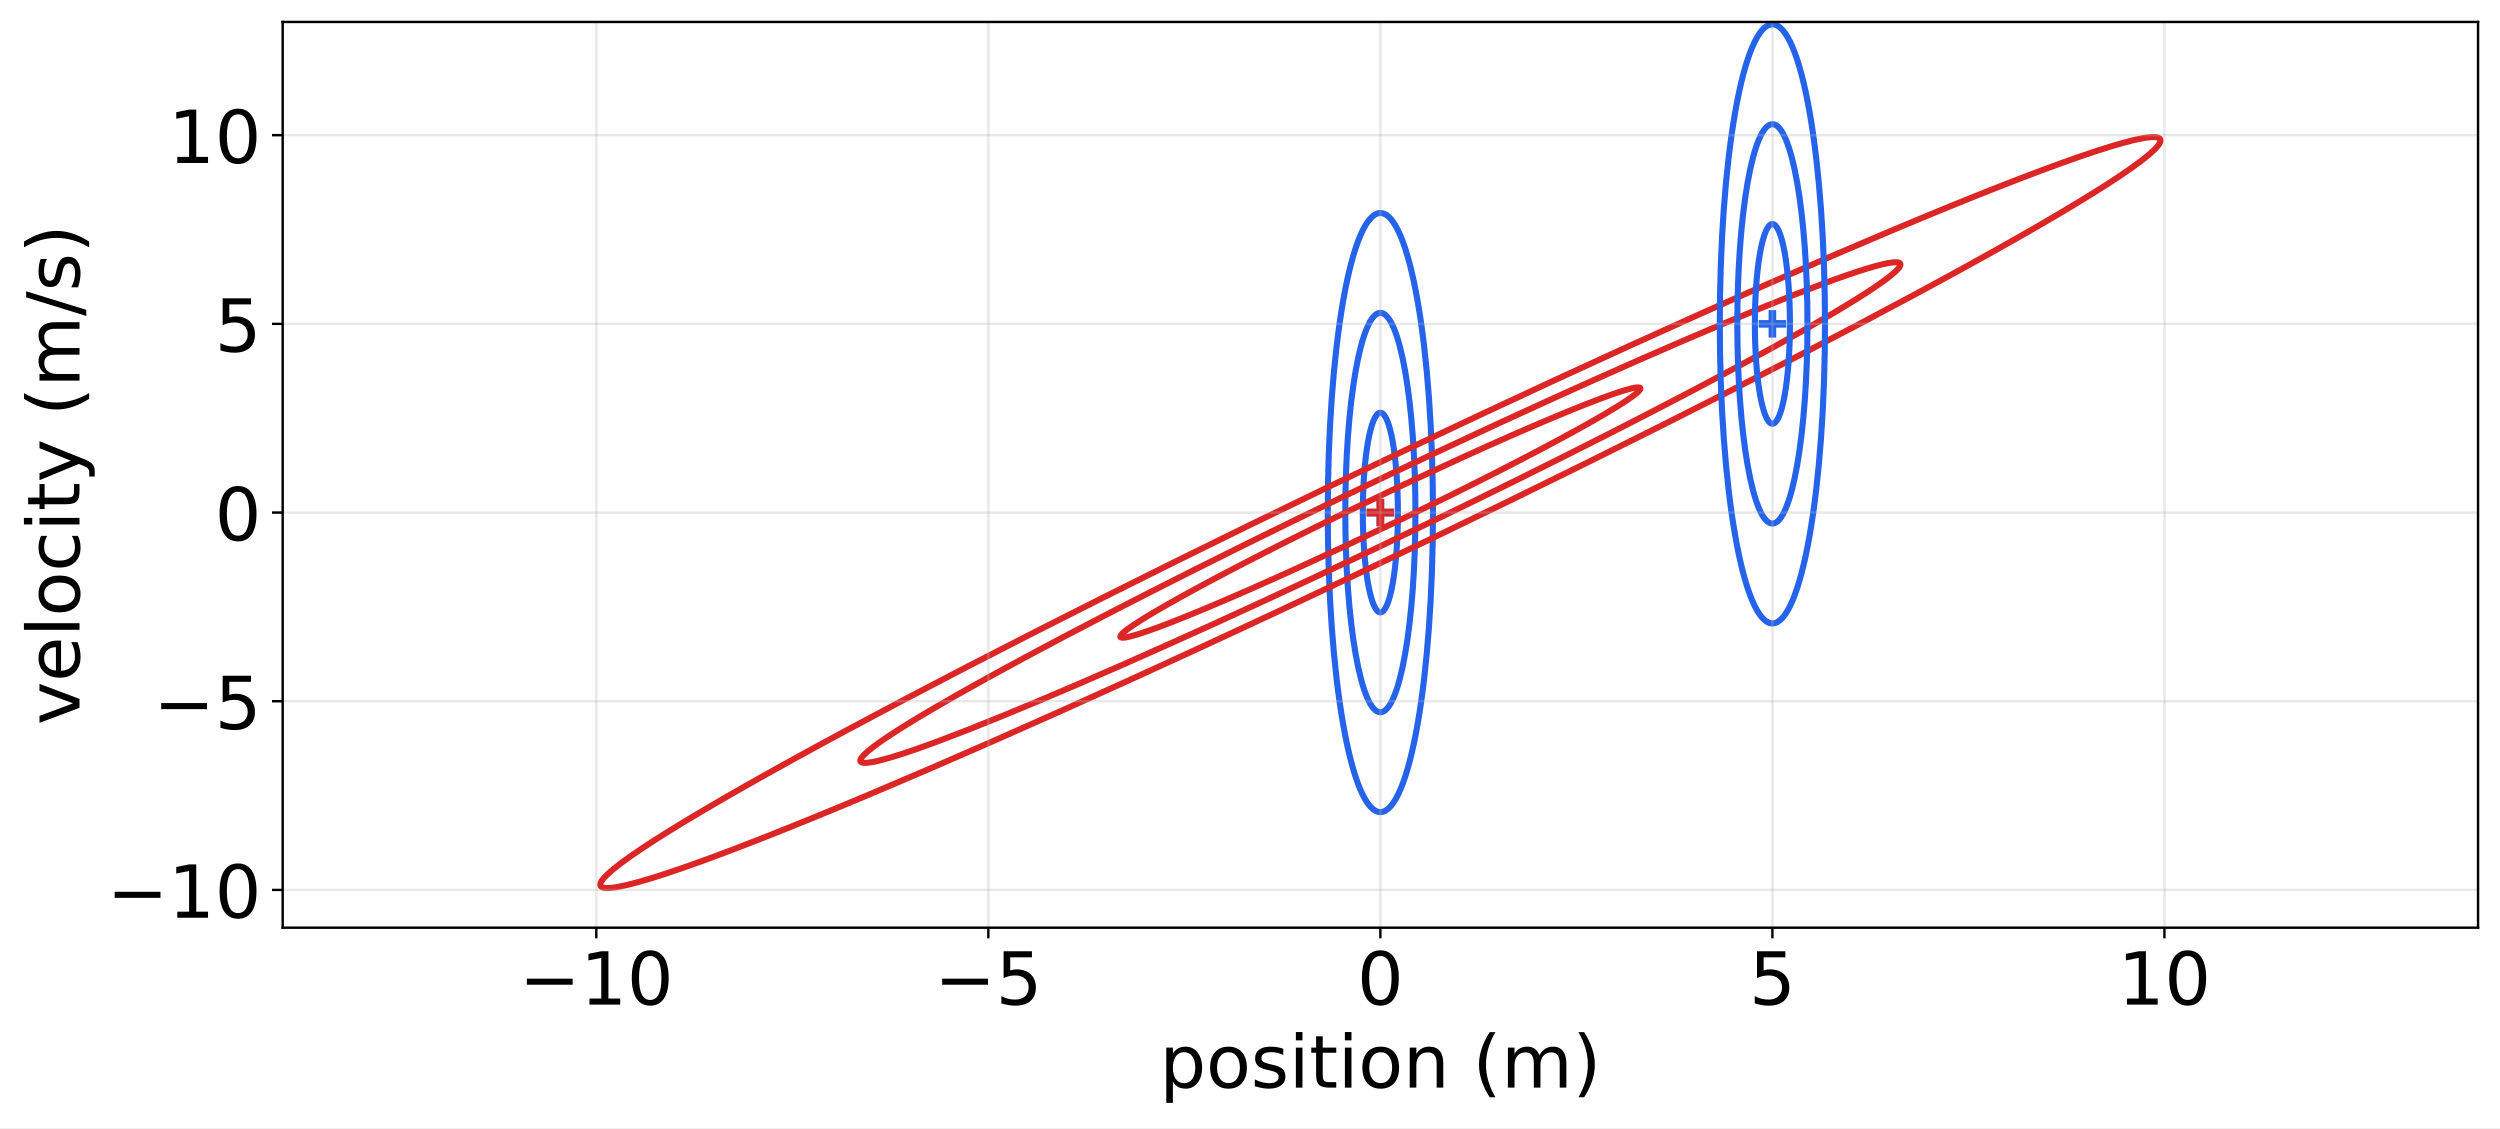
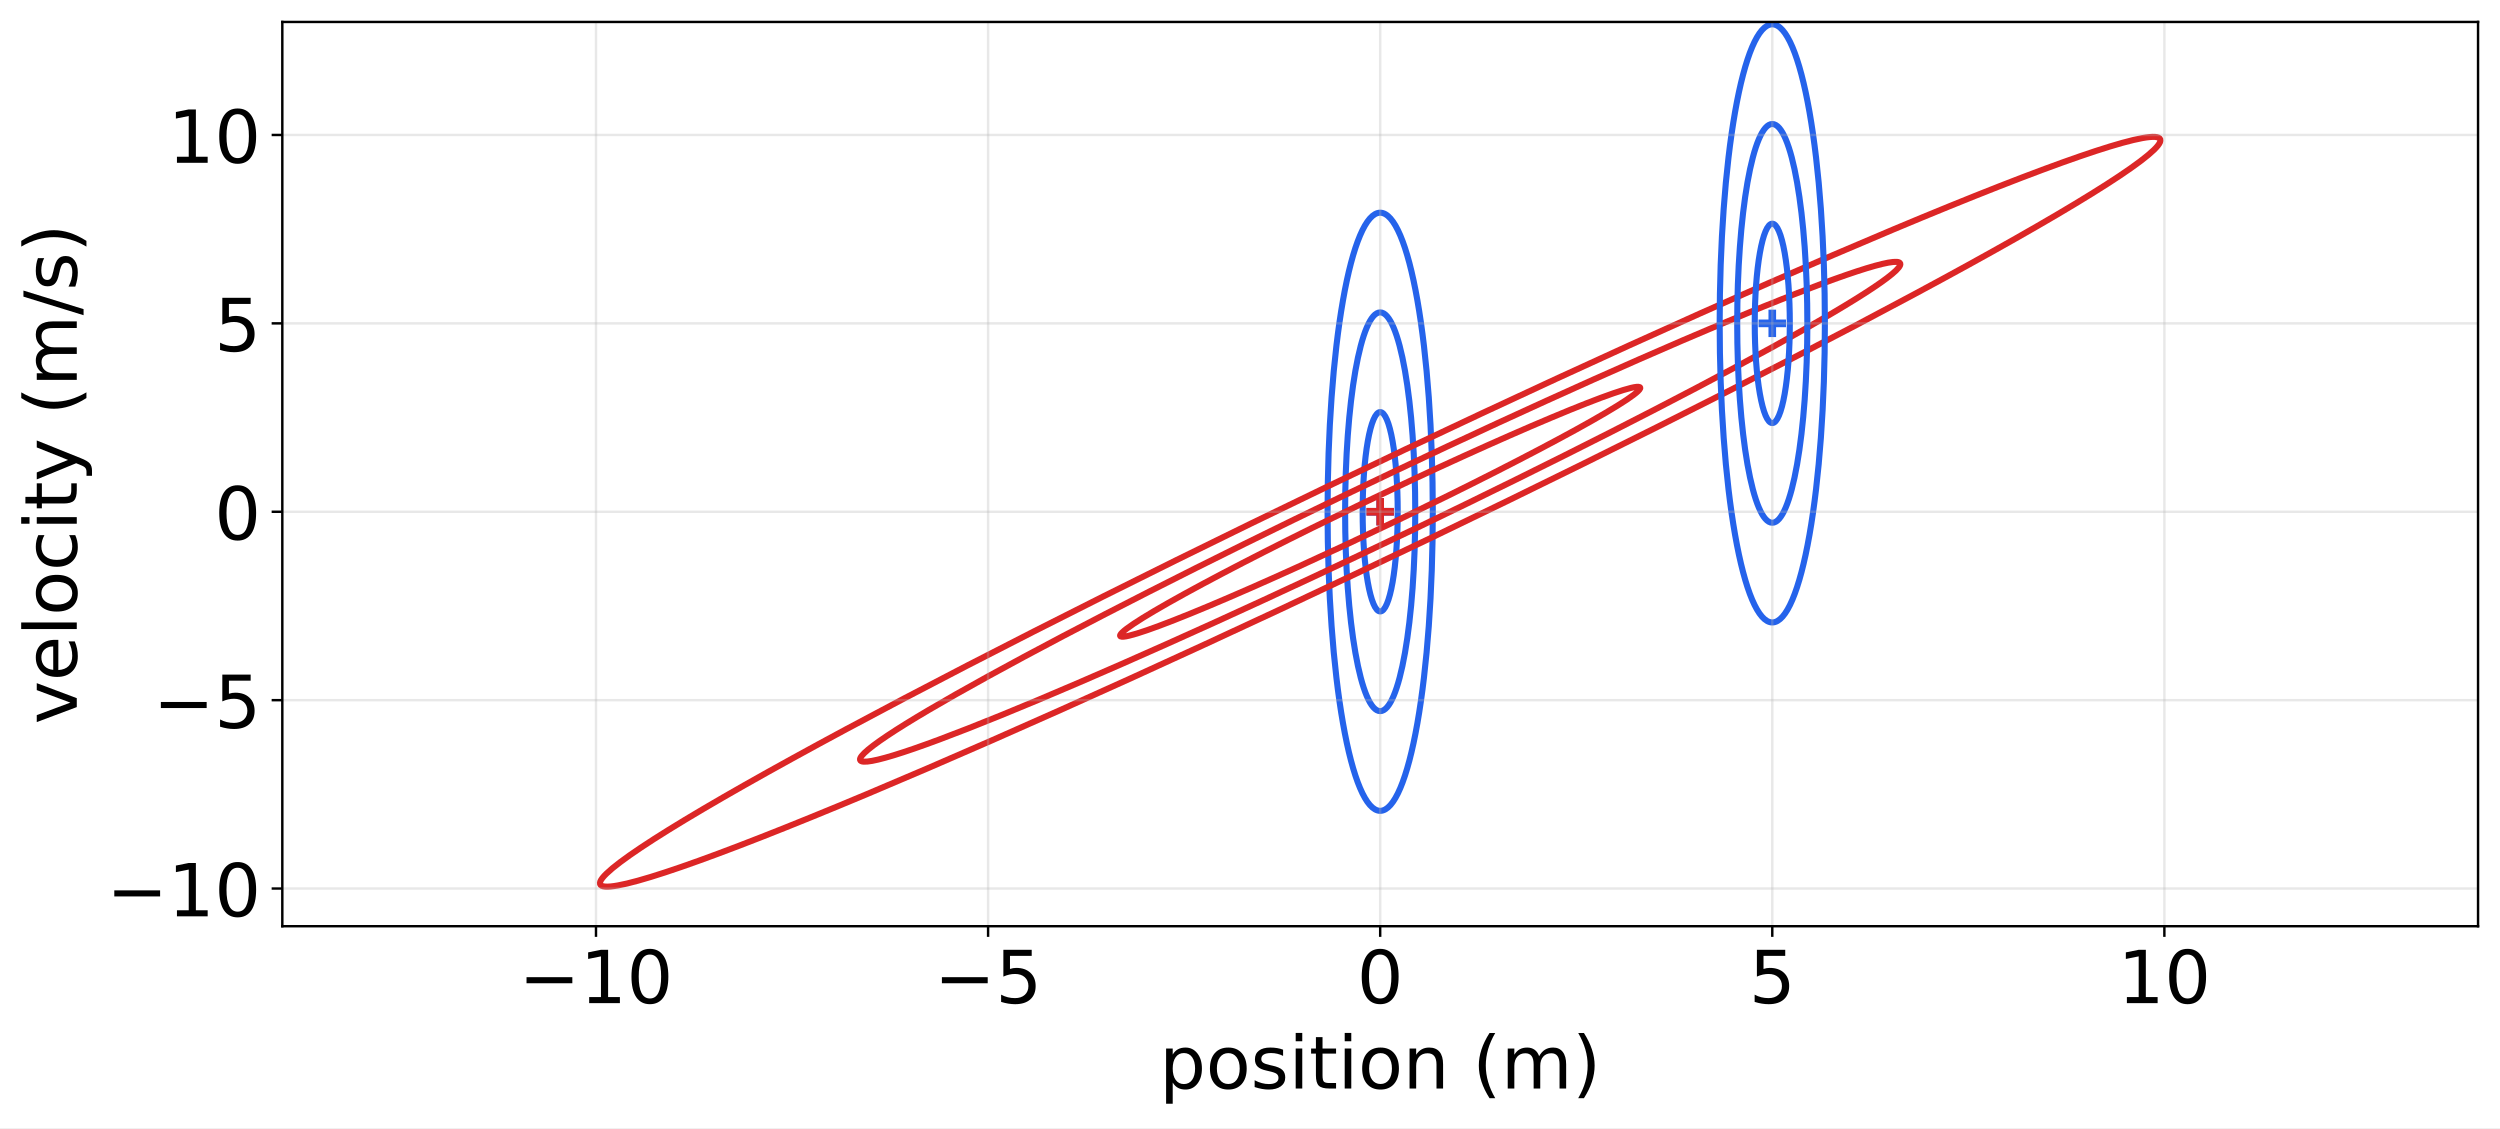
<svg xmlns="http://www.w3.org/2000/svg" xmlns:xlink="http://www.w3.org/1999/xlink" width="820pt" height="370pt" viewBox="0 0 820 370" version="1.1">
  <defs>
    <style type="text/css">*{stroke-linejoin: round; stroke-linecap: butt}</style>
  </defs>
  <g id="figure_1">
    <g id="patch_1">
      <path d="M 0 370  L 820 370  L 820 0  L 0 0  z " style="fill: #ffffff" />
    </g>
    <g id="axes_1">
      <g id="patch_2">
-         <path d="M 92.72 304.28  L 812.8 304.28  L 812.8 7.2  L 92.72 7.2  z " style="fill: #ffffff" />
+         <path d="M 92.6 303.8  L 812.8 303.8  L 812.8 7.2  L 92.6 7.2  z " style="fill: #ffffff" />
      </g>
      <g id="patch_3">
-         <path d="M 458.511 168.118  C 458.511 159.433 457.905 151.102 456.826 144.961  C 455.748 138.819 454.285 135.368 452.76 135.368  C 451.235 135.368 449.772 138.819 448.694 144.961  C 447.615 151.102 447.009 159.433 447.009 168.118  C 447.009 176.804 447.615 185.135 448.694 191.276  C 449.772 197.418 451.235 200.868 452.76 200.868  C 454.285 200.868 455.748 197.418 456.826 191.276  C 457.905 185.135 458.511 176.804 458.511 168.118  L 458.511 168.118  z " clip-path="url(#p507938b1d1)" style="fill: none; stroke: #2563eb; stroke-width: 2; stroke-linejoin: miter" />
+         <path d="M 458.451 167.858  C 458.451 159.187 457.845 150.87 456.767 144.738  C 455.688 138.606 454.225 135.161 452.7 135.161  C 451.175 135.161 449.712 138.606 448.633 144.738  C 447.555 150.87 446.949 159.187 446.949 167.858  C 446.949 176.53 447.555 184.847 448.633 190.979  C 449.712 197.11 451.175 200.555 452.7 200.555  C 454.225 200.555 455.688 197.11 456.767 190.979  C 457.845 184.847 458.451 176.53 458.451 167.858  L 458.451 167.858  z " clip-path="url(#p3211797b7a)" style="fill: none; stroke: #2563eb; stroke-width: 2; stroke-linejoin: miter" />
      </g>
      <g id="patch_4">
-         <path d="M 464.261 168.118  C 464.261 150.748 463.049 134.086 460.892 121.803  C 458.736 109.52 455.81 102.618 452.76 102.618  C 449.71 102.618 446.784 109.52 444.628 121.803  C 442.471 134.086 441.259 150.748 441.259 168.118  C 441.259 185.489 442.471 202.151 444.628 214.434  C 446.784 226.717 449.71 233.618 452.76 233.618  C 455.81 233.618 458.736 226.717 460.892 214.434  C 463.049 202.151 464.261 185.489 464.261 168.118  L 464.261 168.118  z " clip-path="url(#p507938b1d1)" style="fill: none; stroke: #2563eb; stroke-width: 2; stroke-linejoin: miter" />
+         <path d="M 464.203 167.858  C 464.203 150.516 462.991 133.881 460.834 121.618  C 458.677 109.355 455.751 102.464 452.7 102.464  C 449.649 102.464 446.723 109.355 444.566 121.618  C 442.409 133.881 441.197 150.516 441.197 167.858  C 441.197 185.201 442.409 201.836 444.566 214.099  C 446.723 226.362 449.649 233.252 452.7 233.252  C 455.751 233.252 458.677 226.362 460.834 214.099  C 462.991 201.836 464.203 185.201 464.203 167.858  L 464.203 167.858  z " clip-path="url(#p3211797b7a)" style="fill: none; stroke: #2563eb; stroke-width: 2; stroke-linejoin: miter" />
      </g>
      <g id="patch_5">
-         <path d="M 470.012 168.118  C 470.012 142.062 468.194 117.07 464.959 98.645  C 461.724 80.221 457.335 69.868 452.76 69.868  C 448.185 69.868 443.796 80.221 440.561 98.645  C 437.326 117.07 435.508 142.062 435.508 168.118  C 435.508 194.175 437.326 219.167 440.561 237.592  C 443.796 256.016 448.185 266.368 452.76 266.368  C 457.335 266.368 461.724 256.016 464.959 237.592  C 468.194 219.167 470.012 194.175 470.012 168.118  L 470.012 168.118  z " clip-path="url(#p507938b1d1)" style="fill: none; stroke: #2563eb; stroke-width: 2; stroke-linejoin: miter" />
+         <path d="M 469.954 167.858  C 469.954 141.844 468.136 116.892 464.901 98.497  C 461.665 80.103 457.276 69.767 452.7 69.767  C 448.124 69.767 443.735 80.103 440.499 98.497  C 437.264 116.892 435.446 141.844 435.446 167.858  C 435.446 193.872 437.264 218.825 440.499 237.219  C 443.735 255.614 448.124 265.95 452.7 265.95  C 457.276 265.95 461.665 255.614 464.901 237.219  C 468.136 218.825 469.954 193.872 469.954 167.858  L 469.954 167.858  z " clip-path="url(#p3211797b7a)" style="fill: none; stroke: #2563eb; stroke-width: 2; stroke-linejoin: miter" />
      </g>
      <g id="PathCollection_1">
        <defs>
-           <path id="m9be4588dfc" d="M -4.5 0  L 4.5 0  M 0 4.5  L 0 -4.5  " style="stroke: #2563eb; stroke-width: 2.5" />
+           <path id="mb488437fcf" d="M -4.5 0  L 4.5 0  M 0 4.5  L 0 -4.5  " style="stroke: #2563eb; stroke-width: 2.5" />
        </defs>
-         <g clip-path="url(#p507938b1d1)">
-           <use xlink:href="#m9be4588dfc" x="452.76" y="168.118" style="fill: #2563eb; stroke: #2563eb; stroke-width: 2.5" />
+         <g clip-path="url(#p3211797b7a)">
+           <use xlink:href="#mb488437fcf" x="452.7" y="167.858" style="fill: #2563eb; stroke: #2563eb; stroke-width: 2.5" />
        </g>
      </g>
      <g id="patch_6">
-         <path d="M 447.009 165.35  C 424.441 176.213 403.399 186.925 388.519 195.125  C 373.639 203.325 366.135 208.345 367.66 209.079  C 369.185 209.813 379.614 206.201 396.651 199.039  C 413.688 191.877 435.942 181.749 458.511 170.886  C 481.079 160.023 502.121 149.312 517.001 141.112  C 531.881 132.911 539.385 127.892 537.86 127.157  C 536.335 126.423 525.906 130.035 508.869 137.197  C 491.832 144.36 469.578 154.488 447.009 165.35  L 447.009 165.35  z " clip-path="url(#p507938b1d1)" style="fill: none; stroke: #dc2626; stroke-width: 2; stroke-linejoin: miter" />
+         <path d="M 446.949 165.095  C 424.376 175.94 403.331 186.634 388.448 194.821  C 373.566 203.008 366.06 208.02 367.586 208.753  C 369.111 209.486 379.542 205.88 396.582 198.729  C 413.622 191.579 435.879 181.467 458.451 170.622  C 481.024 159.776 502.069 149.083 516.952 140.895  C 531.834 132.708 539.34 127.697 537.814 126.964  C 536.289 126.231 525.858 129.837 508.818 136.987  C 491.778 144.138 469.521 154.25 446.949 165.095  L 446.949 165.095  z " clip-path="url(#p3211797b7a)" style="fill: none; stroke: #dc2626; stroke-width: 2; stroke-linejoin: miter" />
      </g>
      <g id="patch_7">
-         <path d="M 441.259 162.583  C 396.121 184.308 354.038 205.731 324.278 222.131  C 294.518 238.532 279.51 248.572 282.56 250.04  C 285.61 251.508 306.469 244.285 340.543 229.96  C 374.617 215.636 419.123 195.38 464.261 173.654  C 509.399 151.928 551.482 130.506 581.242 114.105  C 611.002 97.705 626.01 87.665 622.96 86.197  C 619.91 84.728 599.051 91.952 564.977 106.277  C 530.903 120.601 486.397 140.857 441.259 162.583  L 441.259 162.583  z " clip-path="url(#p507938b1d1)" style="fill: none; stroke: #dc2626; stroke-width: 2; stroke-linejoin: miter" />
+         <path d="M 441.197 162.332  C 396.052 184.022 353.962 205.41 324.196 221.784  C 294.431 238.158 279.421 248.182 282.472 249.648  C 285.522 251.113 306.385 243.901 340.464 229.6  C 374.544 215.299 419.058 195.076 464.203 173.385  C 509.348 151.694 551.438 130.307 581.204 113.933  C 610.969 97.558 625.979 87.535 622.928 86.069  C 619.878 84.603 599.015 91.815 564.936 106.116  C 530.856 120.418 486.342 140.641 441.197 162.332  L 441.197 162.332  z " clip-path="url(#p3211797b7a)" style="fill: none; stroke: #dc2626; stroke-width: 2; stroke-linejoin: miter" />
      </g>
      <g id="patch_8">
-         <path d="M 435.508 159.815  C 367.802 192.404 304.677 224.537 260.037 249.138  C 215.396 273.739 192.885 288.799 197.46 291.001  C 202.035 293.203 233.323 282.368 284.434 260.881  C 335.545 239.394 402.305 209.011 470.012 176.422  C 537.718 143.833 600.843 111.7 645.483 87.099  C 690.124 62.498 712.635 47.438 708.06 45.236  C 703.485 43.034 672.197 53.869 621.086 75.356  C 569.975 96.842 503.215 127.226 435.508 159.815  L 435.508 159.815  z " clip-path="url(#p507938b1d1)" style="fill: none; stroke: #dc2626; stroke-width: 2; stroke-linejoin: miter" />
+         <path d="M 435.446 159.568  C 367.728 192.104 304.593 224.186 259.945 248.747  C 215.297 273.308 192.781 288.344 197.357 290.542  C 201.933 292.741 233.227 281.923 284.346 260.471  C 335.466 239.019 402.237 208.685 469.954 176.149  C 537.672 143.612 600.807 111.531 645.455 86.97  C 690.103 62.408 712.619 47.373 708.043 45.174  C 703.467 42.976 672.173 53.794 621.054 75.246  C 569.934 96.697 503.163 127.032 435.446 159.568  L 435.446 159.568  z " clip-path="url(#p3211797b7a)" style="fill: none; stroke: #dc2626; stroke-width: 2; stroke-linejoin: miter" />
      </g>
      <g id="PathCollection_2">
        <defs>
-           <path id="m8df2ede3ae" d="M -4.5 0  L 4.5 0  M 0 4.5  L 0 -4.5  " style="stroke: #dc2626; stroke-width: 2.5" />
+           <path id="m36b4d08d66" d="M -4.5 0  L 4.5 0  M 0 4.5  L 0 -4.5  " style="stroke: #dc2626; stroke-width: 2.5" />
        </defs>
-         <g clip-path="url(#p507938b1d1)">
-           <use xlink:href="#m8df2ede3ae" x="452.76" y="168.118" style="fill: #dc2626; stroke: #dc2626; stroke-width: 2.5" />
+         <g clip-path="url(#p3211797b7a)">
+           <use xlink:href="#m36b4d08d66" x="452.7" y="167.858" style="fill: #dc2626; stroke: #dc2626; stroke-width: 2.5" />
        </g>
      </g>
      <g id="patch_9">
-         <path d="M 587.096 106.227  C 587.096 97.541 586.49 89.21 585.412 83.069  C 584.334 76.927 582.871 73.477 581.346 73.477  C 579.821 73.477 578.358 76.927 577.279 83.069  C 576.201 89.21 575.595 97.541 575.595 106.227  C 575.595 114.912 576.201 123.243 577.279 129.384  C 578.358 135.526 579.821 138.977 581.346 138.977  C 582.871 138.977 584.334 135.526 585.412 129.384  C 586.49 123.243 587.096 114.912 587.096 106.227  L 587.096 106.227  z " clip-path="url(#p507938b1d1)" style="fill: none; stroke: #2563eb; stroke-width: 2; stroke-linejoin: miter" />
+         <path d="M 587.059 106.067  C 587.059 97.395 586.453 89.078 585.374 82.946  C 584.295 76.815 582.832 73.37 581.307 73.37  C 579.782 73.37 578.319 76.815 577.24 82.946  C 576.162 89.078 575.556 97.395 575.556 106.067  C 575.556 114.738 576.162 123.055 577.24 129.187  C 578.319 135.319 579.782 138.764 581.307 138.764  C 582.832 138.764 584.295 135.319 585.374 129.187  C 586.453 123.055 587.059 114.738 587.059 106.067  L 587.059 106.067  z " clip-path="url(#p3211797b7a)" style="fill: none; stroke: #2563eb; stroke-width: 2; stroke-linejoin: miter" />
      </g>
      <g id="patch_10">
-         <path d="M 592.847 106.227  C 592.847 88.856 591.635 72.194 589.478 59.911  C 587.321 47.628 584.396 40.727 581.346 40.727  C 578.296 40.727 575.37 47.628 573.213 59.911  C 571.056 72.194 569.845 88.856 569.845 106.227  C 569.845 123.597 571.056 140.259 573.213 152.542  C 575.37 164.825 578.296 171.727 581.346 171.727  C 584.396 171.727 587.321 164.825 589.478 152.542  C 591.635 140.259 592.847 123.597 592.847 106.227  L 592.847 106.227  z " clip-path="url(#p507938b1d1)" style="fill: none; stroke: #2563eb; stroke-width: 2; stroke-linejoin: miter" />
+         <path d="M 592.81 106.067  C 592.81 88.724 591.598 72.089 589.441 59.826  C 587.284 47.563 584.358 40.673 581.307 40.673  C 578.257 40.673 575.33 47.563 573.173 59.826  C 571.016 72.089 569.804 88.724 569.804 106.067  C 569.804 123.409 571.016 140.044 573.173 152.307  C 575.33 164.57 578.257 171.461 581.307 171.461  C 584.358 171.461 587.284 164.57 589.441 152.307  C 591.598 140.044 592.81 123.409 592.81 106.067  L 592.81 106.067  z " clip-path="url(#p3211797b7a)" style="fill: none; stroke: #2563eb; stroke-width: 2; stroke-linejoin: miter" />
      </g>
      <g id="patch_11">
-         <path d="M 598.597 106.227  C 598.597 80.17 596.78 55.178 593.544 36.753  C 590.309 18.329 585.921 7.977 581.346 7.977  C 576.771 7.977 572.382 18.329 569.147 36.753  C 565.912 55.178 564.094 80.17 564.094 106.227  C 564.094 132.283 565.912 157.275 569.147 175.7  C 572.382 194.124 576.771 204.477 581.346 204.477  C 585.921 204.477 590.309 194.124 593.544 175.7  C 596.78 157.275 598.597 132.283 598.597 106.227  L 598.597 106.227  z " clip-path="url(#p507938b1d1)" style="fill: none; stroke: #2563eb; stroke-width: 2; stroke-linejoin: miter" />
+         <path d="M 598.562 106.067  C 598.562 80.053 596.744 55.1 593.508 36.706  C 590.272 18.311 585.883 7.975 581.307 7.975  C 576.731 7.975 572.342 18.311 569.106 36.706  C 565.871 55.1 564.053 80.053 564.053 106.067  C 564.053 132.081 565.871 157.033 569.106 175.428  C 572.342 193.822 576.731 204.158 581.307 204.158  C 585.883 204.158 590.272 193.822 593.508 175.428  C 596.744 157.033 598.562 132.081 598.562 106.067  L 598.562 106.067  z " clip-path="url(#p3211797b7a)" style="fill: none; stroke: #2563eb; stroke-width: 2; stroke-linejoin: miter" />
      </g>
      <g id="PathCollection_3">
-         <g clip-path="url(#p507938b1d1)">
-           <use xlink:href="#m9be4588dfc" x="581.346" y="106.227" style="fill: #2563eb; stroke: #2563eb; stroke-width: 2.5" />
+         <g clip-path="url(#p3211797b7a)">
+           <use xlink:href="#mb488437fcf" x="581.307" y="106.067" style="fill: #2563eb; stroke: #2563eb; stroke-width: 2.5" />
        </g>
      </g>
      <g id="matplotlib.axis_1">
        <g id="xtick_1">
          <g id="line2d_1">
-             <path d="M 195.589 304.28  L 195.589 7.2  " clip-path="url(#p507938b1d1)" style="fill: none; stroke: #b0b0b0; stroke-opacity: 0.3; stroke-width: 0.8; stroke-linecap: square" />
+             <path d="M 195.486 303.8  L 195.486 7.2  " clip-path="url(#p3211797b7a)" style="fill: none; stroke: #b0b0b0; stroke-opacity: 0.3; stroke-width: 0.8; stroke-linecap: square" />
          </g>
          <g id="line2d_2">
            <defs>
-               <path id="md16b4e67af" d="M 0 0  L 0 3.5  " style="stroke: #000000; stroke-width: 0.8" />
+               <path id="md091c4790b" d="M 0 0  L 0 3.5  " style="stroke: #000000; stroke-width: 0.8" />
            </defs>
            <g>
-               <use xlink:href="#md16b4e67af" x="195.589" y="304.28" style="stroke: #000000; stroke-width: 0.8" />
+               <use xlink:href="#md091c4790b" x="195.486" y="303.8" style="stroke: #000000; stroke-width: 0.8" />
            </g>
          </g>
          <g id="text_1">
-             <g transform="translate(170.2629 329.5163) scale(0.24 -0.24)">
+             <g transform="translate(170.1601 329.0344) scale(0.24 -0.24)">
              <defs>
-                 <path id="DejaVuSans-2212" d="M 678 2272  L 4684 2272  L 4684 1741  L 678 1741  L 678 2272  z " transform="scale(0.015625)" />
-                 <path id="DejaVuSans-31" d="M 794 531  L 1825 531  L 1825 4091  L 703 3866  L 703 4441  L 1819 4666  L 2450 4666  L 2450 531  L 3481 531  L 3481 0  L 794 0  L 794 531  z " transform="scale(0.015625)" />
-                 <path id="DejaVuSans-30" d="M 2034 4250  Q 1547 4250 1301 3770  Q 1056 3291 1056 2328  Q 1056 1369 1301 889  Q 1547 409 2034 409  Q 2525 409 2770 889  Q 3016 1369 3016 2328  Q 3016 3291 2770 3770  Q 2525 4250 2034 4250  z M 2034 4750  Q 2819 4750 3233 4129  Q 3647 3509 3647 2328  Q 3647 1150 3233 529  Q 2819 -91 2034 -91  Q 1250 -91 836 529  Q 422 1150 422 2328  Q 422 3509 836 4129  Q 1250 4750 2034 4750  z " transform="scale(0.015625)" />
+                 <path id="DejaVuSans-c9c" d="M 678 2272  L 4684 2272  L 4684 1741  L 678 1741  L 678 2272  z " transform="scale(0.015625)" />
+                 <path id="DejaVuSans-14" d="M 794 531  L 1825 531  L 1825 4091  L 703 3866  L 703 4441  L 1819 4666  L 2450 4666  L 2450 531  L 3481 531  L 3481 0  L 794 0  L 794 531  z " transform="scale(0.015625)" />
+                 <path id="DejaVuSans-13" d="M 2034 4250  Q 1547 4250 1301 3770  Q 1056 3291 1056 2328  Q 1056 1369 1301 889  Q 1547 409 2034 409  Q 2525 409 2770 889  Q 3016 1369 3016 2328  Q 3016 3291 2770 3770  Q 2525 4250 2034 4250  z M 2034 4750  Q 2819 4750 3233 4129  Q 3647 3509 3647 2328  Q 3647 1150 3233 529  Q 2819 -91 2034 -91  Q 1250 -91 836 529  Q 422 1150 422 2328  Q 422 3509 836 4129  Q 1250 4750 2034 4750  z " transform="scale(0.015625)" />
              </defs>
-               <use xlink:href="#DejaVuSans-2212" />
-               <use xlink:href="#DejaVuSans-31" transform="translate(83.78906 0)" />
-               <use xlink:href="#DejaVuSans-30" transform="translate(147.4121 0)" />
+               <use xlink:href="#DejaVuSans-c9c" />
+               <use xlink:href="#DejaVuSans-14" transform="translate(83.79688 0)" />
+               <use xlink:href="#DejaVuSans-13" transform="translate(147.4219 0)" />
            </g>
          </g>
        </g>
        <g id="xtick_2">
          <g id="line2d_3">
-             <path d="M 324.174 304.28  L 324.174 7.2  " clip-path="url(#p507938b1d1)" style="fill: none; stroke: #b0b0b0; stroke-opacity: 0.3; stroke-width: 0.8; stroke-linecap: square" />
+             <path d="M 324.093 303.8  L 324.093 7.2  " clip-path="url(#p3211797b7a)" style="fill: none; stroke: #b0b0b0; stroke-opacity: 0.3; stroke-width: 0.8; stroke-linecap: square" />
          </g>
          <g id="line2d_4">
            <g>
-               <use xlink:href="#md16b4e67af" x="324.174" y="304.28" style="stroke: #000000; stroke-width: 0.8" />
+               <use xlink:href="#md091c4790b" x="324.093" y="303.8" style="stroke: #000000; stroke-width: 0.8" />
            </g>
          </g>
          <g id="text_2">
-             <g transform="translate(306.4837 329.5163) scale(0.24 -0.24)">
+             <g transform="translate(306.4022 329.0344) scale(0.24 -0.24)">
              <defs>
-                 <path id="DejaVuSans-35" d="M 691 4666  L 3169 4666  L 3169 4134  L 1269 4134  L 1269 2991  Q 1406 3038 1543 3061  Q 1681 3084 1819 3084  Q 2600 3084 3056 2656  Q 3513 2228 3513 1497  Q 3513 744 3044 326  Q 2575 -91 1722 -91  Q 1428 -91 1123 -41  Q 819 9 494 109  L 494 744  Q 775 591 1075 516  Q 1375 441 1709 441  Q 2250 441 2565 725  Q 2881 1009 2881 1497  Q 2881 1984 2565 2268  Q 2250 2553 1709 2553  Q 1456 2553 1204 2497  Q 953 2441 691 2322  L 691 4666  z " transform="scale(0.015625)" />
+                 <path id="DejaVuSans-18" d="M 691 4666  L 3169 4666  L 3169 4134  L 1269 4134  L 1269 2991  Q 1406 3038 1543 3061  Q 1681 3084 1819 3084  Q 2600 3084 3056 2656  Q 3513 2228 3513 1497  Q 3513 744 3044 326  Q 2575 -91 1722 -91  Q 1428 -91 1123 -41  Q 819 9 494 109  L 494 744  Q 775 591 1075 516  Q 1375 441 1709 441  Q 2250 441 2565 725  Q 2881 1009 2881 1497  Q 2881 1984 2565 2268  Q 2250 2553 1709 2553  Q 1456 2553 1204 2497  Q 953 2441 691 2322  L 691 4666  z " transform="scale(0.015625)" />
              </defs>
-               <use xlink:href="#DejaVuSans-2212" />
-               <use xlink:href="#DejaVuSans-35" transform="translate(83.78906 0)" />
+               <use xlink:href="#DejaVuSans-c9c" />
+               <use xlink:href="#DejaVuSans-18" transform="translate(83.79688 0)" />
            </g>
          </g>
        </g>
        <g id="xtick_3">
          <g id="line2d_5">
-             <path d="M 452.76 304.28  L 452.76 7.2  " clip-path="url(#p507938b1d1)" style="fill: none; stroke: #b0b0b0; stroke-opacity: 0.3; stroke-width: 0.8; stroke-linecap: square" />
+             <path d="M 452.7 303.8  L 452.7 7.2  " clip-path="url(#p3211797b7a)" style="fill: none; stroke: #b0b0b0; stroke-opacity: 0.3; stroke-width: 0.8; stroke-linecap: square" />
          </g>
          <g id="line2d_6">
            <g>
-               <use xlink:href="#md16b4e67af" x="452.76" y="304.28" style="stroke: #000000; stroke-width: 0.8" />
+               <use xlink:href="#md091c4790b" x="452.7" y="303.8" style="stroke: #000000; stroke-width: 0.8" />
            </g>
          </g>
          <g id="text_3">
-             <g transform="translate(445.125 329.5163) scale(0.24 -0.24)">
-               <use xlink:href="#DejaVuSans-30" />
+             <g transform="translate(445.065 329.0344) scale(0.24 -0.24)">
+               <use xlink:href="#DejaVuSans-13" />
            </g>
          </g>
        </g>
        <g id="xtick_4">
          <g id="line2d_7">
-             <path d="M 581.346 304.28  L 581.346 7.2  " clip-path="url(#p507938b1d1)" style="fill: none; stroke: #b0b0b0; stroke-opacity: 0.3; stroke-width: 0.8; stroke-linecap: square" />
+             <path d="M 581.307 303.8  L 581.307 7.2  " clip-path="url(#p3211797b7a)" style="fill: none; stroke: #b0b0b0; stroke-opacity: 0.3; stroke-width: 0.8; stroke-linecap: square" />
          </g>
          <g id="line2d_8">
            <g>
-               <use xlink:href="#md16b4e67af" x="581.346" y="304.28" style="stroke: #000000; stroke-width: 0.8" />
+               <use xlink:href="#md091c4790b" x="581.307" y="303.8" style="stroke: #000000; stroke-width: 0.8" />
            </g>
          </g>
          <g id="text_4">
-             <g transform="translate(573.7107 329.5163) scale(0.24 -0.24)">
-               <use xlink:href="#DejaVuSans-35" />
+             <g transform="translate(573.6721 329.0344) scale(0.24 -0.24)">
+               <use xlink:href="#DejaVuSans-18" />
            </g>
          </g>
        </g>
        <g id="xtick_5">
          <g id="line2d_9">
-             <path d="M 709.931 304.28  L 709.931 7.2  " clip-path="url(#p507938b1d1)" style="fill: none; stroke: #b0b0b0; stroke-opacity: 0.3; stroke-width: 0.8; stroke-linecap: square" />
+             <path d="M 709.914 303.8  L 709.914 7.2  " clip-path="url(#p3211797b7a)" style="fill: none; stroke: #b0b0b0; stroke-opacity: 0.3; stroke-width: 0.8; stroke-linecap: square" />
          </g>
          <g id="line2d_10">
            <g>
-               <use xlink:href="#md16b4e67af" x="709.931" y="304.28" style="stroke: #000000; stroke-width: 0.8" />
+               <use xlink:href="#md091c4790b" x="709.914" y="303.8" style="stroke: #000000; stroke-width: 0.8" />
            </g>
          </g>
          <g id="text_5">
-             <g transform="translate(694.6614 329.5163) scale(0.24 -0.24)">
-               <use xlink:href="#DejaVuSans-31" />
-               <use xlink:href="#DejaVuSans-30" transform="translate(63.62305 0)" />
+             <g transform="translate(694.6443 329.0344) scale(0.24 -0.24)">
+               <use xlink:href="#DejaVuSans-14" />
+               <use xlink:href="#DejaVuSans-13" transform="translate(63.625 0)" />
            </g>
          </g>
        </g>
        <g id="text_6">
-           <g transform="translate(380.3625 356.7437) scale(0.24 -0.24)">
+           <g transform="translate(380.3025 357.0362) scale(0.24 -0.24)">
            <defs>
-               <path id="DejaVuSans-70" d="M 1159 525  L 1159 -1331  L 581 -1331  L 581 3500  L 1159 3500  L 1159 2969  Q 1341 3281 1617 3432  Q 1894 3584 2278 3584  Q 2916 3584 3314 3078  Q 3713 2572 3713 1747  Q 3713 922 3314 415  Q 2916 -91 2278 -91  Q 1894 -91 1617 61  Q 1341 213 1159 525  z M 3116 1747  Q 3116 2381 2855 2742  Q 2594 3103 2138 3103  Q 1681 3103 1420 2742  Q 1159 2381 1159 1747  Q 1159 1113 1420 752  Q 1681 391 2138 391  Q 2594 391 2855 752  Q 3116 1113 3116 1747  z " transform="scale(0.015625)" />
-               <path id="DejaVuSans-6f" d="M 1959 3097  Q 1497 3097 1228 2736  Q 959 2375 959 1747  Q 959 1119 1226 758  Q 1494 397 1959 397  Q 2419 397 2687 759  Q 2956 1122 2956 1747  Q 2956 2369 2687 2733  Q 2419 3097 1959 3097  z M 1959 3584  Q 2709 3584 3137 3096  Q 3566 2609 3566 1747  Q 3566 888 3137 398  Q 2709 -91 1959 -91  Q 1206 -91 779 398  Q 353 888 353 1747  Q 353 2609 779 3096  Q 1206 3584 1959 3584  z " transform="scale(0.015625)" />
-               <path id="DejaVuSans-73" d="M 2834 3397  L 2834 2853  Q 2591 2978 2328 3040  Q 2066 3103 1784 3103  Q 1356 3103 1142 2972  Q 928 2841 928 2578  Q 928 2378 1081 2264  Q 1234 2150 1697 2047  L 1894 2003  Q 2506 1872 2764 1633  Q 3022 1394 3022 966  Q 3022 478 2636 193  Q 2250 -91 1575 -91  Q 1294 -91 989 -36  Q 684 19 347 128  L 347 722  Q 666 556 975 473  Q 1284 391 1588 391  Q 1994 391 2212 530  Q 2431 669 2431 922  Q 2431 1156 2273 1281  Q 2116 1406 1581 1522  L 1381 1569  Q 847 1681 609 1914  Q 372 2147 372 2553  Q 372 3047 722 3315  Q 1072 3584 1716 3584  Q 2034 3584 2315 3537  Q 2597 3491 2834 3397  z " transform="scale(0.015625)" />
-               <path id="DejaVuSans-69" d="M 603 3500  L 1178 3500  L 1178 0  L 603 0  L 603 3500  z M 603 4863  L 1178 4863  L 1178 4134  L 603 4134  L 603 4863  z " transform="scale(0.015625)" />
-               <path id="DejaVuSans-74" d="M 1172 4494  L 1172 3500  L 2356 3500  L 2356 3053  L 1172 3053  L 1172 1153  Q 1172 725 1289 603  Q 1406 481 1766 481  L 2356 481  L 2356 0  L 1766 0  Q 1100 0 847 248  Q 594 497 594 1153  L 594 3053  L 172 3053  L 172 3500  L 594 3500  L 594 4494  L 1172 4494  z " transform="scale(0.015625)" />
-               <path id="DejaVuSans-6e" d="M 3513 2113  L 3513 0  L 2938 0  L 2938 2094  Q 2938 2591 2744 2837  Q 2550 3084 2163 3084  Q 1697 3084 1428 2787  Q 1159 2491 1159 1978  L 1159 0  L 581 0  L 581 3500  L 1159 3500  L 1159 2956  Q 1366 3272 1645 3428  Q 1925 3584 2291 3584  Q 2894 3584 3203 3211  Q 3513 2838 3513 2113  z " transform="scale(0.015625)" />
-               <path id="DejaVuSans-20" transform="scale(0.015625)" />
-               <path id="DejaVuSans-28" d="M 1984 4856  Q 1566 4138 1362 3434  Q 1159 2731 1159 2009  Q 1159 1288 1364 580  Q 1569 -128 1984 -844  L 1484 -844  Q 1016 -109 783 600  Q 550 1309 550 2009  Q 550 2706 781 3412  Q 1013 4119 1484 4856  L 1984 4856  z " transform="scale(0.015625)" />
-               <path id="DejaVuSans-6d" d="M 3328 2828  Q 3544 3216 3844 3400  Q 4144 3584 4550 3584  Q 5097 3584 5394 3201  Q 5691 2819 5691 2113  L 5691 0  L 5113 0  L 5113 2094  Q 5113 2597 4934 2840  Q 4756 3084 4391 3084  Q 3944 3084 3684 2787  Q 3425 2491 3425 1978  L 3425 0  L 2847 0  L 2847 2094  Q 2847 2600 2669 2842  Q 2491 3084 2119 3084  Q 1678 3084 1418 2786  Q 1159 2488 1159 1978  L 1159 0  L 581 0  L 581 3500  L 1159 3500  L 1159 2956  Q 1356 3278 1631 3431  Q 1906 3584 2284 3584  Q 2666 3584 2933 3390  Q 3200 3197 3328 2828  z " transform="scale(0.015625)" />
-               <path id="DejaVuSans-29" d="M 513 4856  L 1013 4856  Q 1481 4119 1714 3412  Q 1947 2706 1947 2009  Q 1947 1309 1714 600  Q 1481 -109 1013 -844  L 513 -844  Q 928 -128 1133 580  Q 1338 1288 1338 2009  Q 1338 2731 1133 3434  Q 928 4138 513 4856  z " transform="scale(0.015625)" />
+               <path id="DejaVuSans-53" d="M 1159 525  L 1159 -1331  L 581 -1331  L 581 3500  L 1159 3500  L 1159 2969  Q 1341 3281 1617 3432  Q 1894 3584 2278 3584  Q 2916 3584 3314 3078  Q 3713 2572 3713 1747  Q 3713 922 3314 415  Q 2916 -91 2278 -91  Q 1894 -91 1617 61  Q 1341 213 1159 525  z M 3116 1747  Q 3116 2381 2855 2742  Q 2594 3103 2138 3103  Q 1681 3103 1420 2742  Q 1159 2381 1159 1747  Q 1159 1113 1420 752  Q 1681 391 2138 391  Q 2594 391 2855 752  Q 3116 1113 3116 1747  z " transform="scale(0.015625)" />
+               <path id="DejaVuSans-52" d="M 1959 3097  Q 1497 3097 1228 2736  Q 959 2375 959 1747  Q 959 1119 1226 758  Q 1494 397 1959 397  Q 2419 397 2687 759  Q 2956 1122 2956 1747  Q 2956 2369 2687 2733  Q 2419 3097 1959 3097  z M 1959 3584  Q 2709 3584 3137 3096  Q 3566 2609 3566 1747  Q 3566 888 3137 398  Q 2709 -91 1959 -91  Q 1206 -91 779 398  Q 353 888 353 1747  Q 353 2609 779 3096  Q 1206 3584 1959 3584  z " transform="scale(0.015625)" />
+               <path id="DejaVuSans-56" d="M 2834 3397  L 2834 2853  Q 2591 2978 2328 3040  Q 2066 3103 1784 3103  Q 1356 3103 1142 2972  Q 928 2841 928 2578  Q 928 2378 1081 2264  Q 1234 2150 1697 2047  L 1894 2003  Q 2506 1872 2764 1633  Q 3022 1394 3022 966  Q 3022 478 2636 193  Q 2250 -91 1575 -91  Q 1294 -91 989 -36  Q 684 19 347 128  L 347 722  Q 666 556 975 473  Q 1284 391 1588 391  Q 1994 391 2212 530  Q 2431 669 2431 922  Q 2431 1156 2273 1281  Q 2116 1406 1581 1522  L 1381 1569  Q 847 1681 609 1914  Q 372 2147 372 2553  Q 372 3047 722 3315  Q 1072 3584 1716 3584  Q 2034 3584 2315 3537  Q 2597 3491 2834 3397  z " transform="scale(0.015625)" />
+               <path id="DejaVuSans-4c" d="M 603 3500  L 1178 3500  L 1178 0  L 603 0  L 603 3500  z M 603 4863  L 1178 4863  L 1178 4134  L 603 4134  L 603 4863  z " transform="scale(0.015625)" />
+               <path id="DejaVuSans-57" d="M 1172 4494  L 1172 3500  L 2356 3500  L 2356 3053  L 1172 3053  L 1172 1153  Q 1172 725 1289 603  Q 1406 481 1766 481  L 2356 481  L 2356 0  L 1766 0  Q 1100 0 847 248  Q 594 497 594 1153  L 594 3053  L 172 3053  L 172 3500  L 594 3500  L 594 4494  L 1172 4494  z " transform="scale(0.015625)" />
+               <path id="DejaVuSans-51" d="M 3513 2113  L 3513 0  L 2938 0  L 2938 2094  Q 2938 2591 2744 2837  Q 2550 3084 2163 3084  Q 1697 3084 1428 2787  Q 1159 2491 1159 1978  L 1159 0  L 581 0  L 581 3500  L 1159 3500  L 1159 2956  Q 1366 3272 1645 3428  Q 1925 3584 2291 3584  Q 2894 3584 3203 3211  Q 3513 2838 3513 2113  z " transform="scale(0.015625)" />
+               <path id="DejaVuSans-3" transform="scale(0.015625)" />
+               <path id="DejaVuSans-b" d="M 1984 4856  Q 1566 4138 1362 3434  Q 1159 2731 1159 2009  Q 1159 1288 1364 580  Q 1569 -128 1984 -844  L 1484 -844  Q 1016 -109 783 600  Q 550 1309 550 2009  Q 550 2706 781 3412  Q 1013 4119 1484 4856  L 1984 4856  z " transform="scale(0.015625)" />
+               <path id="DejaVuSans-50" d="M 3328 2828  Q 3544 3216 3844 3400  Q 4144 3584 4550 3584  Q 5097 3584 5394 3201  Q 5691 2819 5691 2113  L 5691 0  L 5113 0  L 5113 2094  Q 5113 2597 4934 2840  Q 4756 3084 4391 3084  Q 3944 3084 3684 2787  Q 3425 2491 3425 1978  L 3425 0  L 2847 0  L 2847 2094  Q 2847 2600 2669 2842  Q 2491 3084 2119 3084  Q 1678 3084 1418 2786  Q 1159 2488 1159 1978  L 1159 0  L 581 0  L 581 3500  L 1159 3500  L 1159 2956  Q 1356 3278 1631 3431  Q 1906 3584 2284 3584  Q 2666 3584 2933 3390  Q 3200 3197 3328 2828  z " transform="scale(0.015625)" />
+               <path id="DejaVuSans-c" d="M 513 4856  L 1013 4856  Q 1481 4119 1714 3412  Q 1947 2706 1947 2009  Q 1947 1309 1714 600  Q 1481 -109 1013 -844  L 513 -844  Q 928 -128 1133 580  Q 1338 1288 1338 2009  Q 1338 2731 1133 3434  Q 928 4138 513 4856  z " transform="scale(0.015625)" />
            </defs>
-             <use xlink:href="#DejaVuSans-70" />
-             <use xlink:href="#DejaVuSans-6f" transform="translate(63.47656 0)" />
-             <use xlink:href="#DejaVuSans-73" transform="translate(124.6582 0)" />
-             <use xlink:href="#DejaVuSans-69" transform="translate(176.7578 0)" />
-             <use xlink:href="#DejaVuSans-74" transform="translate(204.541 0)" />
-             <use xlink:href="#DejaVuSans-69" transform="translate(243.75 0)" />
-             <use xlink:href="#DejaVuSans-6f" transform="translate(271.5332 0)" />
-             <use xlink:href="#DejaVuSans-6e" transform="translate(332.7148 0)" />
-             <use xlink:href="#DejaVuSans-20" transform="translate(396.0938 0)" />
-             <use xlink:href="#DejaVuSans-28" transform="translate(427.8809 0)" />
-             <use xlink:href="#DejaVuSans-6d" transform="translate(466.8945 0)" />
-             <use xlink:href="#DejaVuSans-29" transform="translate(564.3066 0)" />
+             <use xlink:href="#DejaVuSans-53" />
+             <use xlink:href="#DejaVuSans-52" transform="translate(63.48438 0)" />
+             <use xlink:href="#DejaVuSans-56" transform="translate(124.6719 0)" />
+             <use xlink:href="#DejaVuSans-4c" transform="translate(176.7656 0)" />
+             <use xlink:href="#DejaVuSans-57" transform="translate(204.5469 0)" />
+             <use xlink:href="#DejaVuSans-4c" transform="translate(243.75 0)" />
+             <use xlink:href="#DejaVuSans-52" transform="translate(271.5312 0)" />
+             <use xlink:href="#DejaVuSans-51" transform="translate(332.7188 0)" />
+             <use xlink:href="#DejaVuSans-3" transform="translate(396.0938 0)" />
+             <use xlink:href="#DejaVuSans-b" transform="translate(427.875 0)" />
+             <use xlink:href="#DejaVuSans-50" transform="translate(466.8906 0)" />
+             <use xlink:href="#DejaVuSans-c" transform="translate(564.2969 0)" />
          </g>
        </g>
      </g>
      <g id="matplotlib.axis_2">
        <g id="ytick_1">
          <g id="line2d_11">
-             <path d="M 92.72 291.902  L 812.8 291.902  " clip-path="url(#p507938b1d1)" style="fill: none; stroke: #b0b0b0; stroke-opacity: 0.3; stroke-width: 0.8; stroke-linecap: square" />
+             <path d="M 92.6 291.442  L 812.8 291.442  " clip-path="url(#p3211797b7a)" style="fill: none; stroke: #b0b0b0; stroke-opacity: 0.3; stroke-width: 0.8; stroke-linecap: square" />
          </g>
          <g id="line2d_12">
            <defs>
-               <path id="m75a04781eb" d="M 0 0  L -3.5 0  " style="stroke: #000000; stroke-width: 0.8" />
+               <path id="m8b88eee5fc" d="M 0 0  L -3.5 0  " style="stroke: #000000; stroke-width: 0.8" />
            </defs>
            <g>
-               <use xlink:href="#m75a04781eb" x="92.72" y="291.902" style="stroke: #000000; stroke-width: 0.8" />
+               <use xlink:href="#m8b88eee5fc" x="92.6" y="291.442" style="stroke: #000000; stroke-width: 0.8" />
            </g>
          </g>
          <g id="text_7">
-             <g transform="translate(35.06875 301.0198) scale(0.24 -0.24)">
-               <use xlink:href="#DejaVuSans-2212" />
-               <use xlink:href="#DejaVuSans-31" transform="translate(83.78906 0)" />
-               <use xlink:href="#DejaVuSans-30" transform="translate(147.4121 0)" />
+             <g transform="translate(34.94875 300.5589) scale(0.24 -0.24)">
+               <use xlink:href="#DejaVuSans-c9c" />
+               <use xlink:href="#DejaVuSans-14" transform="translate(83.79688 0)" />
+               <use xlink:href="#DejaVuSans-13" transform="translate(147.4219 0)" />
            </g>
          </g>
        </g>
        <g id="ytick_2">
          <g id="line2d_13">
-             <path d="M 92.72 230.01  L 812.8 230.01  " clip-path="url(#p507938b1d1)" style="fill: none; stroke: #b0b0b0; stroke-opacity: 0.3; stroke-width: 0.8; stroke-linecap: square" />
+             <path d="M 92.6 229.65  L 812.8 229.65  " clip-path="url(#p3211797b7a)" style="fill: none; stroke: #b0b0b0; stroke-opacity: 0.3; stroke-width: 0.8; stroke-linecap: square" />
          </g>
          <g id="line2d_14">
            <g>
-               <use xlink:href="#m75a04781eb" x="92.72" y="230.01" style="stroke: #000000; stroke-width: 0.8" />
+               <use xlink:href="#m8b88eee5fc" x="92.6" y="229.65" style="stroke: #000000; stroke-width: 0.8" />
            </g>
          </g>
          <g id="text_8">
-             <g transform="translate(50.33875 239.1281) scale(0.24 -0.24)">
-               <use xlink:href="#DejaVuSans-2212" />
-               <use xlink:href="#DejaVuSans-35" transform="translate(83.78906 0)" />
+             <g transform="translate(50.21875 238.7672) scale(0.24 -0.24)">
+               <use xlink:href="#DejaVuSans-c9c" />
+               <use xlink:href="#DejaVuSans-18" transform="translate(83.79688 0)" />
            </g>
          </g>
        </g>
        <g id="ytick_3">
          <g id="line2d_15">
-             <path d="M 92.72 168.118  L 812.8 168.118  " clip-path="url(#p507938b1d1)" style="fill: none; stroke: #b0b0b0; stroke-opacity: 0.3; stroke-width: 0.8; stroke-linecap: square" />
+             <path d="M 92.6 167.858  L 812.8 167.858  " clip-path="url(#p3211797b7a)" style="fill: none; stroke: #b0b0b0; stroke-opacity: 0.3; stroke-width: 0.8; stroke-linecap: square" />
          </g>
          <g id="line2d_16">
            <g>
-               <use xlink:href="#m75a04781eb" x="92.72" y="168.118" style="stroke: #000000; stroke-width: 0.8" />
+               <use xlink:href="#m8b88eee5fc" x="92.6" y="167.858" style="stroke: #000000; stroke-width: 0.8" />
            </g>
          </g>
          <g id="text_9">
-             <g transform="translate(70.45 177.2365) scale(0.24 -0.24)">
-               <use xlink:href="#DejaVuSans-30" />
+             <g transform="translate(70.33 176.9755) scale(0.24 -0.24)">
+               <use xlink:href="#DejaVuSans-13" />
            </g>
          </g>
        </g>
        <g id="ytick_4">
          <g id="line2d_17">
-             <path d="M 92.72 106.227  L 812.8 106.227  " clip-path="url(#p507938b1d1)" style="fill: none; stroke: #b0b0b0; stroke-opacity: 0.3; stroke-width: 0.8; stroke-linecap: square" />
+             <path d="M 92.6 106.067  L 812.8 106.067  " clip-path="url(#p3211797b7a)" style="fill: none; stroke: #b0b0b0; stroke-opacity: 0.3; stroke-width: 0.8; stroke-linecap: square" />
          </g>
          <g id="line2d_18">
            <g>
-               <use xlink:href="#m75a04781eb" x="92.72" y="106.227" style="stroke: #000000; stroke-width: 0.8" />
+               <use xlink:href="#m8b88eee5fc" x="92.6" y="106.067" style="stroke: #000000; stroke-width: 0.8" />
            </g>
          </g>
          <g id="text_10">
-             <g transform="translate(70.45 115.3448) scale(0.24 -0.24)">
-               <use xlink:href="#DejaVuSans-35" />
+             <g transform="translate(70.33 115.1839) scale(0.24 -0.24)">
+               <use xlink:href="#DejaVuSans-18" />
            </g>
          </g>
        </g>
        <g id="ytick_5">
          <g id="line2d_19">
-             <path d="M 92.72 44.335  L 812.8 44.335  " clip-path="url(#p507938b1d1)" style="fill: none; stroke: #b0b0b0; stroke-opacity: 0.3; stroke-width: 0.8; stroke-linecap: square" />
+             <path d="M 92.6 44.275  L 812.8 44.275  " clip-path="url(#p3211797b7a)" style="fill: none; stroke: #b0b0b0; stroke-opacity: 0.3; stroke-width: 0.8; stroke-linecap: square" />
          </g>
          <g id="line2d_20">
            <g>
-               <use xlink:href="#m75a04781eb" x="92.72" y="44.335" style="stroke: #000000; stroke-width: 0.8" />
+               <use xlink:href="#m8b88eee5fc" x="92.6" y="44.275" style="stroke: #000000; stroke-width: 0.8" />
            </g>
          </g>
          <g id="text_11">
-             <g transform="translate(55.18 53.45312) scale(0.24 -0.24)">
-               <use xlink:href="#DejaVuSans-31" />
-               <use xlink:href="#DejaVuSans-30" transform="translate(63.62305 0)" />
+             <g transform="translate(55.06 53.39219) scale(0.24 -0.24)">
+               <use xlink:href="#DejaVuSans-14" />
+               <use xlink:href="#DejaVuSans-13" transform="translate(63.625 0)" />
            </g>
          </g>
        </g>
        <g id="text_12">
-           <g transform="translate(26.0775 237.8013) rotate(-90) scale(0.24 -0.24)">
+           <g transform="translate(25.18313 237.5613) rotate(-90) scale(0.24 -0.24)">
            <defs>
-               <path id="DejaVuSans-76" d="M 191 3500  L 800 3500  L 1894 563  L 2988 3500  L 3597 3500  L 2284 0  L 1503 0  L 191 3500  z " transform="scale(0.015625)" />
-               <path id="DejaVuSans-65" d="M 3597 1894  L 3597 1613  L 953 1613  Q 991 1019 1311 708  Q 1631 397 2203 397  Q 2534 397 2845 478  Q 3156 559 3463 722  L 3463 178  Q 3153 47 2828 -22  Q 2503 -91 2169 -91  Q 1331 -91 842 396  Q 353 884 353 1716  Q 353 2575 817 3079  Q 1281 3584 2069 3584  Q 2775 3584 3186 3129  Q 3597 2675 3597 1894  z M 3022 2063  Q 3016 2534 2758 2815  Q 2500 3097 2075 3097  Q 1594 3097 1305 2825  Q 1016 2553 972 2059  L 3022 2063  z " transform="scale(0.015625)" />
-               <path id="DejaVuSans-6c" d="M 603 4863  L 1178 4863  L 1178 0  L 603 0  L 603 4863  z " transform="scale(0.015625)" />
-               <path id="DejaVuSans-63" d="M 3122 3366  L 3122 2828  Q 2878 2963 2633 3030  Q 2388 3097 2138 3097  Q 1578 3097 1268 2742  Q 959 2388 959 1747  Q 959 1106 1268 751  Q 1578 397 2138 397  Q 2388 397 2633 464  Q 2878 531 3122 666  L 3122 134  Q 2881 22 2623 -34  Q 2366 -91 2075 -91  Q 1284 -91 818 406  Q 353 903 353 1747  Q 353 2603 823 3093  Q 1294 3584 2113 3584  Q 2378 3584 2631 3529  Q 2884 3475 3122 3366  z " transform="scale(0.015625)" />
-               <path id="DejaVuSans-79" d="M 2059 -325  Q 1816 -950 1584 -1140  Q 1353 -1331 966 -1331  L 506 -1331  L 506 -850  L 844 -850  Q 1081 -850 1212 -737  Q 1344 -625 1503 -206  L 1606 56  L 191 3500  L 800 3500  L 1894 763  L 2988 3500  L 3597 3500  L 2059 -325  z " transform="scale(0.015625)" />
-               <path id="DejaVuSans-2f" d="M 1625 4666  L 2156 4666  L 531 -594  L 0 -594  L 1625 4666  z " transform="scale(0.015625)" />
+               <path id="DejaVuSans-59" d="M 191 3500  L 800 3500  L 1894 563  L 2988 3500  L 3597 3500  L 2284 0  L 1503 0  L 191 3500  z " transform="scale(0.015625)" />
+               <path id="DejaVuSans-48" d="M 3597 1894  L 3597 1613  L 953 1613  Q 991 1019 1311 708  Q 1631 397 2203 397  Q 2534 397 2845 478  Q 3156 559 3463 722  L 3463 178  Q 3153 47 2828 -22  Q 2503 -91 2169 -91  Q 1331 -91 842 396  Q 353 884 353 1716  Q 353 2575 817 3079  Q 1281 3584 2069 3584  Q 2775 3584 3186 3129  Q 3597 2675 3597 1894  z M 3022 2063  Q 3016 2534 2758 2815  Q 2500 3097 2075 3097  Q 1594 3097 1305 2825  Q 1016 2553 972 2059  L 3022 2063  z " transform="scale(0.015625)" />
+               <path id="DejaVuSans-4f" d="M 603 4863  L 1178 4863  L 1178 0  L 603 0  L 603 4863  z " transform="scale(0.015625)" />
+               <path id="DejaVuSans-46" d="M 3122 3366  L 3122 2828  Q 2878 2963 2633 3030  Q 2388 3097 2138 3097  Q 1578 3097 1268 2742  Q 959 2388 959 1747  Q 959 1106 1268 751  Q 1578 397 2138 397  Q 2388 397 2633 464  Q 2878 531 3122 666  L 3122 134  Q 2881 22 2623 -34  Q 2366 -91 2075 -91  Q 1284 -91 818 406  Q 353 903 353 1747  Q 353 2603 823 3093  Q 1294 3584 2113 3584  Q 2378 3584 2631 3529  Q 2884 3475 3122 3366  z " transform="scale(0.015625)" />
+               <path id="DejaVuSans-5c" d="M 2059 -325  Q 1816 -950 1584 -1140  Q 1353 -1331 966 -1331  L 506 -1331  L 506 -850  L 844 -850  Q 1081 -850 1212 -737  Q 1344 -625 1503 -206  L 1606 56  L 191 3500  L 800 3500  L 1894 763  L 2988 3500  L 3597 3500  L 2059 -325  z " transform="scale(0.015625)" />
+               <path id="DejaVuSans-12" d="M 1625 4666  L 2156 4666  L 531 -594  L 0 -594  L 1625 4666  z " transform="scale(0.015625)" />
            </defs>
-             <use xlink:href="#DejaVuSans-76" />
-             <use xlink:href="#DejaVuSans-65" transform="translate(59.17969 0)" />
-             <use xlink:href="#DejaVuSans-6c" transform="translate(120.7031 0)" />
-             <use xlink:href="#DejaVuSans-6f" transform="translate(148.4863 0)" />
-             <use xlink:href="#DejaVuSans-63" transform="translate(209.668 0)" />
-             <use xlink:href="#DejaVuSans-69" transform="translate(264.6484 0)" />
-             <use xlink:href="#DejaVuSans-74" transform="translate(292.4316 0)" />
-             <use xlink:href="#DejaVuSans-79" transform="translate(331.6406 0)" />
-             <use xlink:href="#DejaVuSans-20" transform="translate(390.8203 0)" />
-             <use xlink:href="#DejaVuSans-28" transform="translate(422.6074 0)" />
-             <use xlink:href="#DejaVuSans-6d" transform="translate(461.6211 0)" />
-             <use xlink:href="#DejaVuSans-2f" transform="translate(559.0332 0)" />
-             <use xlink:href="#DejaVuSans-73" transform="translate(592.7246 0)" />
-             <use xlink:href="#DejaVuSans-29" transform="translate(644.8242 0)" />
+             <use xlink:href="#DejaVuSans-59" />
+             <use xlink:href="#DejaVuSans-48" transform="translate(59.1875 0)" />
+             <use xlink:href="#DejaVuSans-4f" transform="translate(120.7188 0)" />
+             <use xlink:href="#DejaVuSans-52" transform="translate(148.5 0)" />
+             <use xlink:href="#DejaVuSans-46" transform="translate(209.6875 0)" />
+             <use xlink:href="#DejaVuSans-4c" transform="translate(264.6719 0)" />
+             <use xlink:href="#DejaVuSans-57" transform="translate(292.4531 0)" />
+             <use xlink:href="#DejaVuSans-5c" transform="translate(331.6562 0)" />
+             <use xlink:href="#DejaVuSans-3" transform="translate(390.8438 0)" />
+             <use xlink:href="#DejaVuSans-b" transform="translate(422.625 0)" />
+             <use xlink:href="#DejaVuSans-50" transform="translate(461.6406 0)" />
+             <use xlink:href="#DejaVuSans-12" transform="translate(559.0469 0)" />
+             <use xlink:href="#DejaVuSans-56" transform="translate(592.7344 0)" />
+             <use xlink:href="#DejaVuSans-c" transform="translate(644.8281 0)" />
          </g>
        </g>
      </g>
      <g id="patch_12">
-         <path d="M 92.72 304.28  L 92.72 7.2  " style="fill: none; stroke: #000000; stroke-width: 0.8; stroke-linejoin: miter; stroke-linecap: square" />
+         <path d="M 92.6 303.8  L 92.6 7.2  " style="fill: none; stroke: #000000; stroke-width: 0.8; stroke-linejoin: miter; stroke-linecap: square" />
      </g>
      <g id="patch_13">
-         <path d="M 812.8 304.28  L 812.8 7.2  " style="fill: none; stroke: #000000; stroke-width: 0.8; stroke-linejoin: miter; stroke-linecap: square" />
+         <path d="M 812.8 303.8  L 812.8 7.2  " style="fill: none; stroke: #000000; stroke-width: 0.8; stroke-linejoin: miter; stroke-linecap: square" />
      </g>
      <g id="patch_14">
-         <path d="M 92.72 304.28  L 812.8 304.28  " style="fill: none; stroke: #000000; stroke-width: 0.8; stroke-linejoin: miter; stroke-linecap: square" />
+         <path d="M 92.6 303.8  L 812.8 303.8  " style="fill: none; stroke: #000000; stroke-width: 0.8; stroke-linejoin: miter; stroke-linecap: square" />
      </g>
      <g id="patch_15">
-         <path d="M 92.72 7.2  L 812.8 7.2  " style="fill: none; stroke: #000000; stroke-width: 0.8; stroke-linejoin: miter; stroke-linecap: square" />
+         <path d="M 92.6 7.2  L 812.8 7.2  " style="fill: none; stroke: #000000; stroke-width: 0.8; stroke-linejoin: miter; stroke-linecap: square" />
      </g>
    </g>
  </g>
  <defs>
-     <clipPath id="p507938b1d1">
-       <rect x="92.72" y="7.2" width="720.08" height="297.08" />
+     <clipPath id="p3211797b7a">
+       <rect x="92.6" y="7.2" width="720.2" height="296.6" />
    </clipPath>
  </defs>
</svg>
